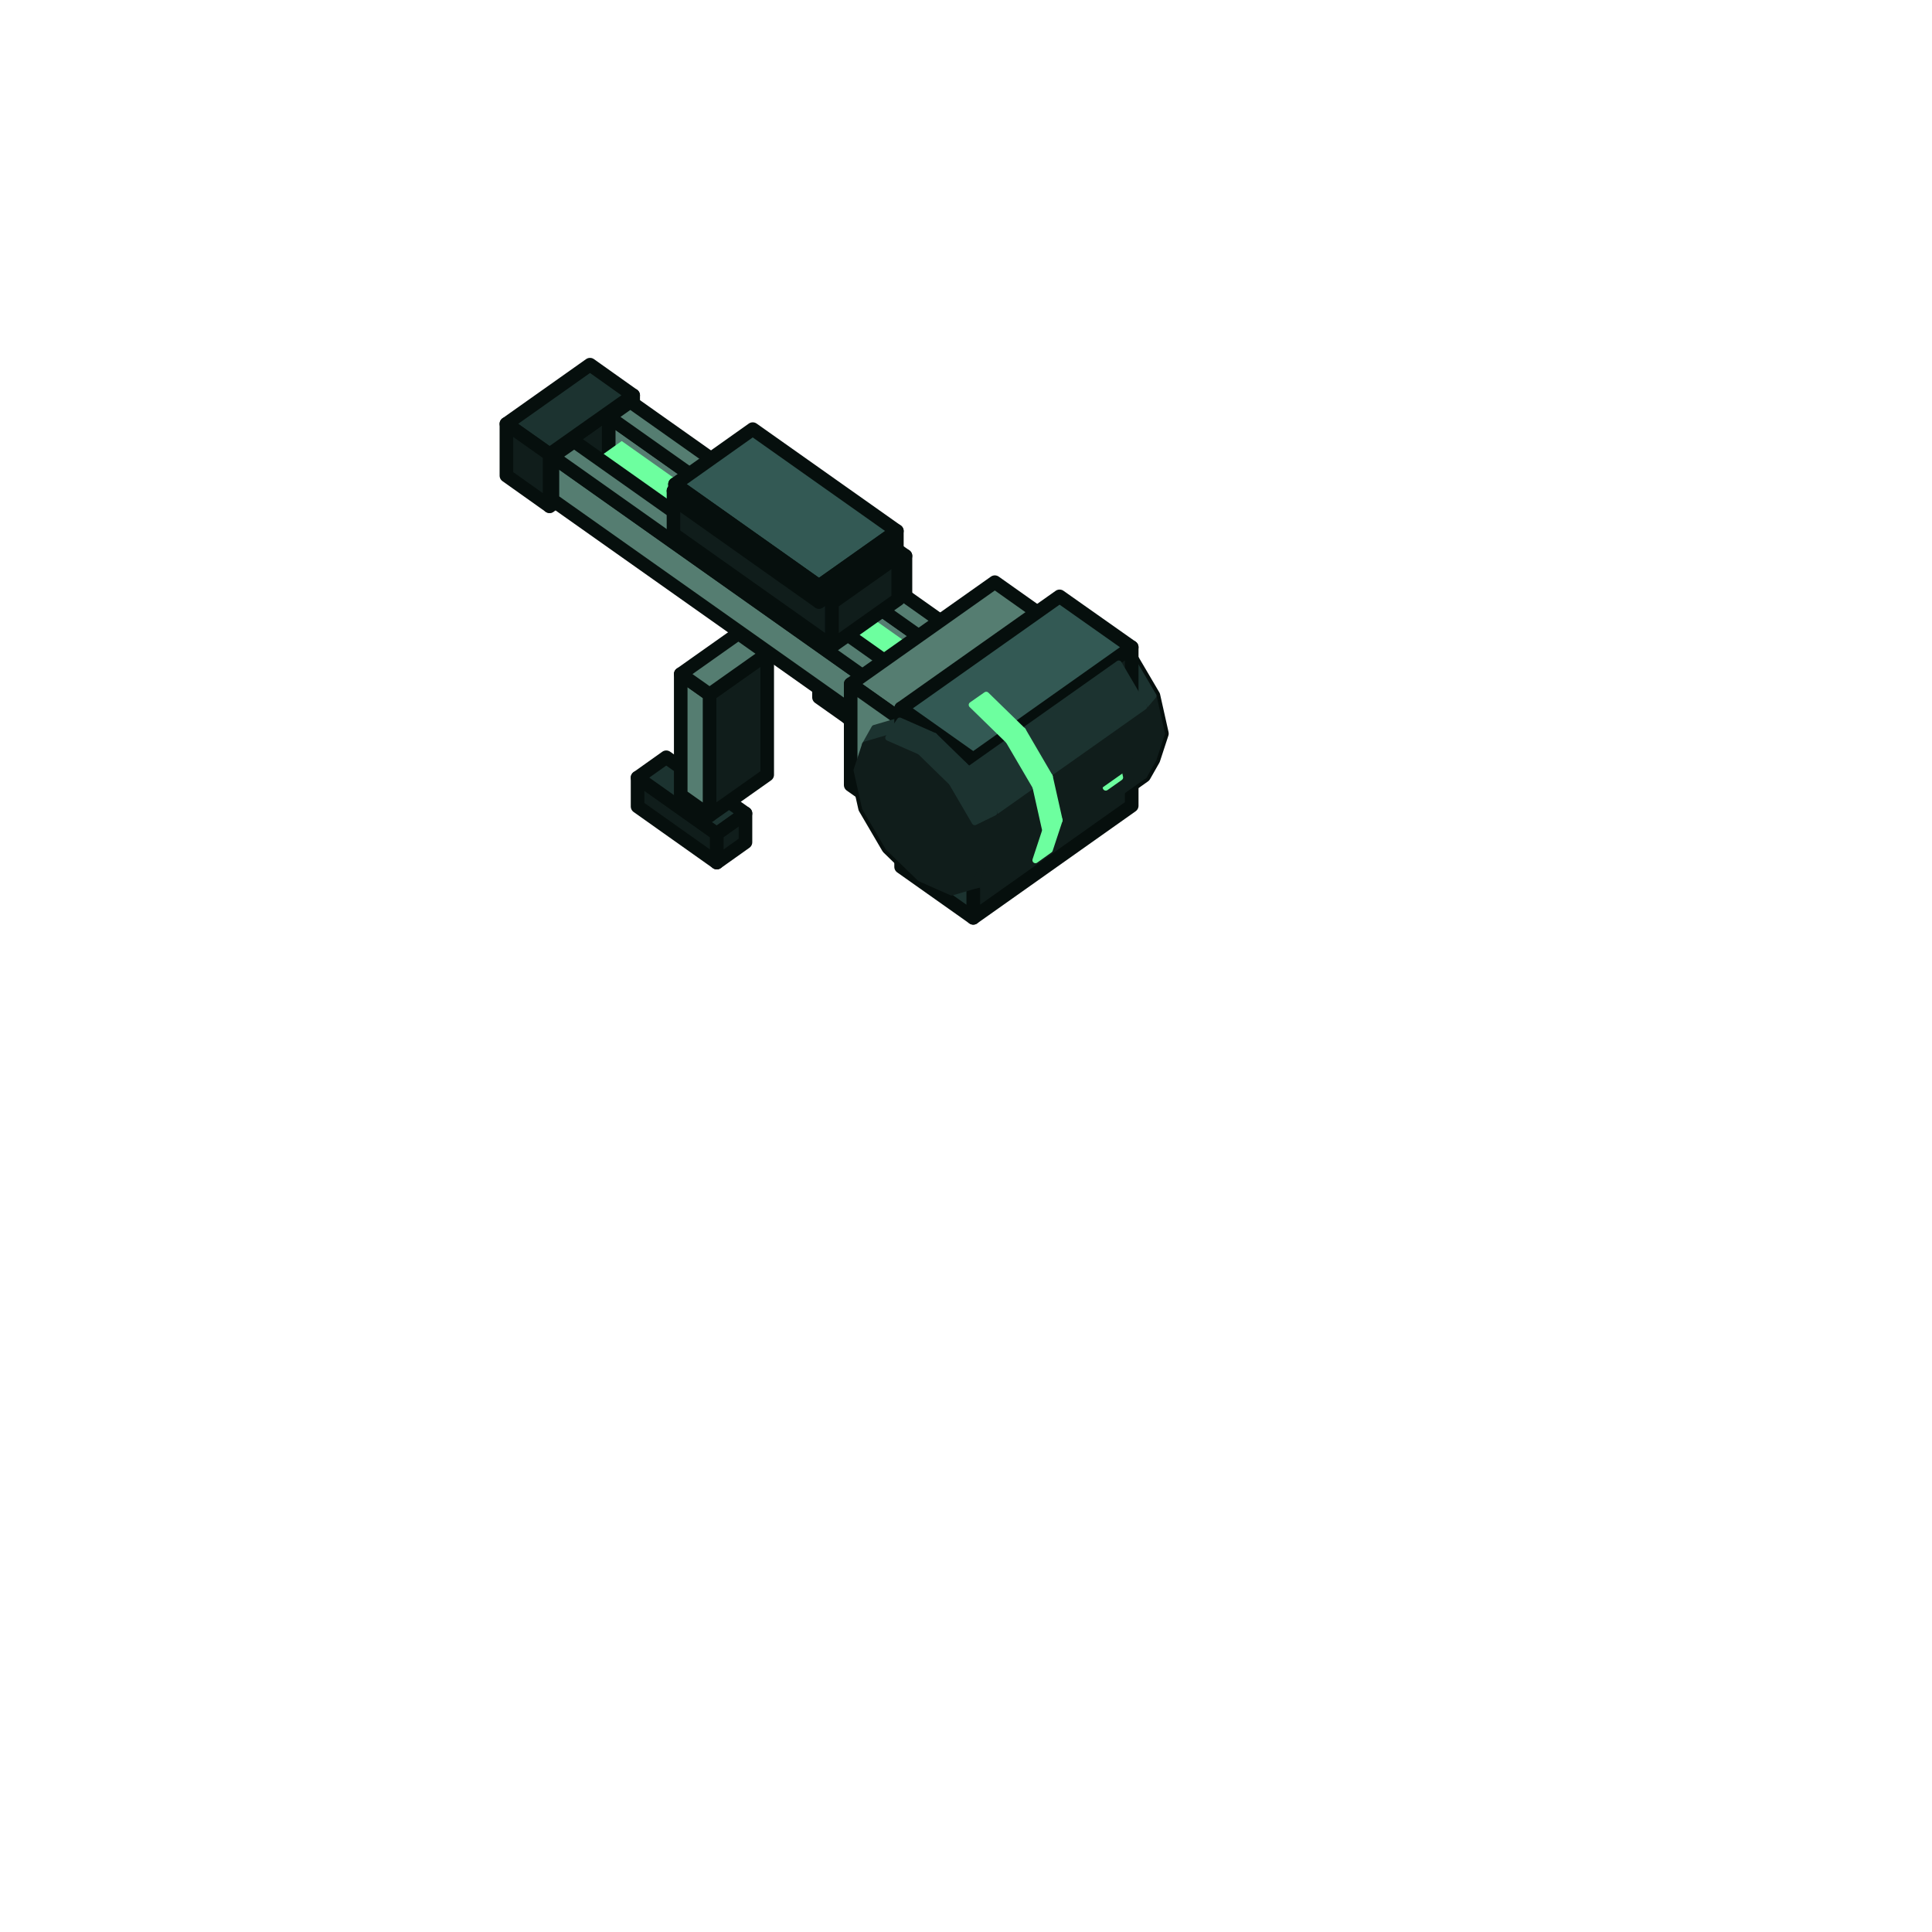
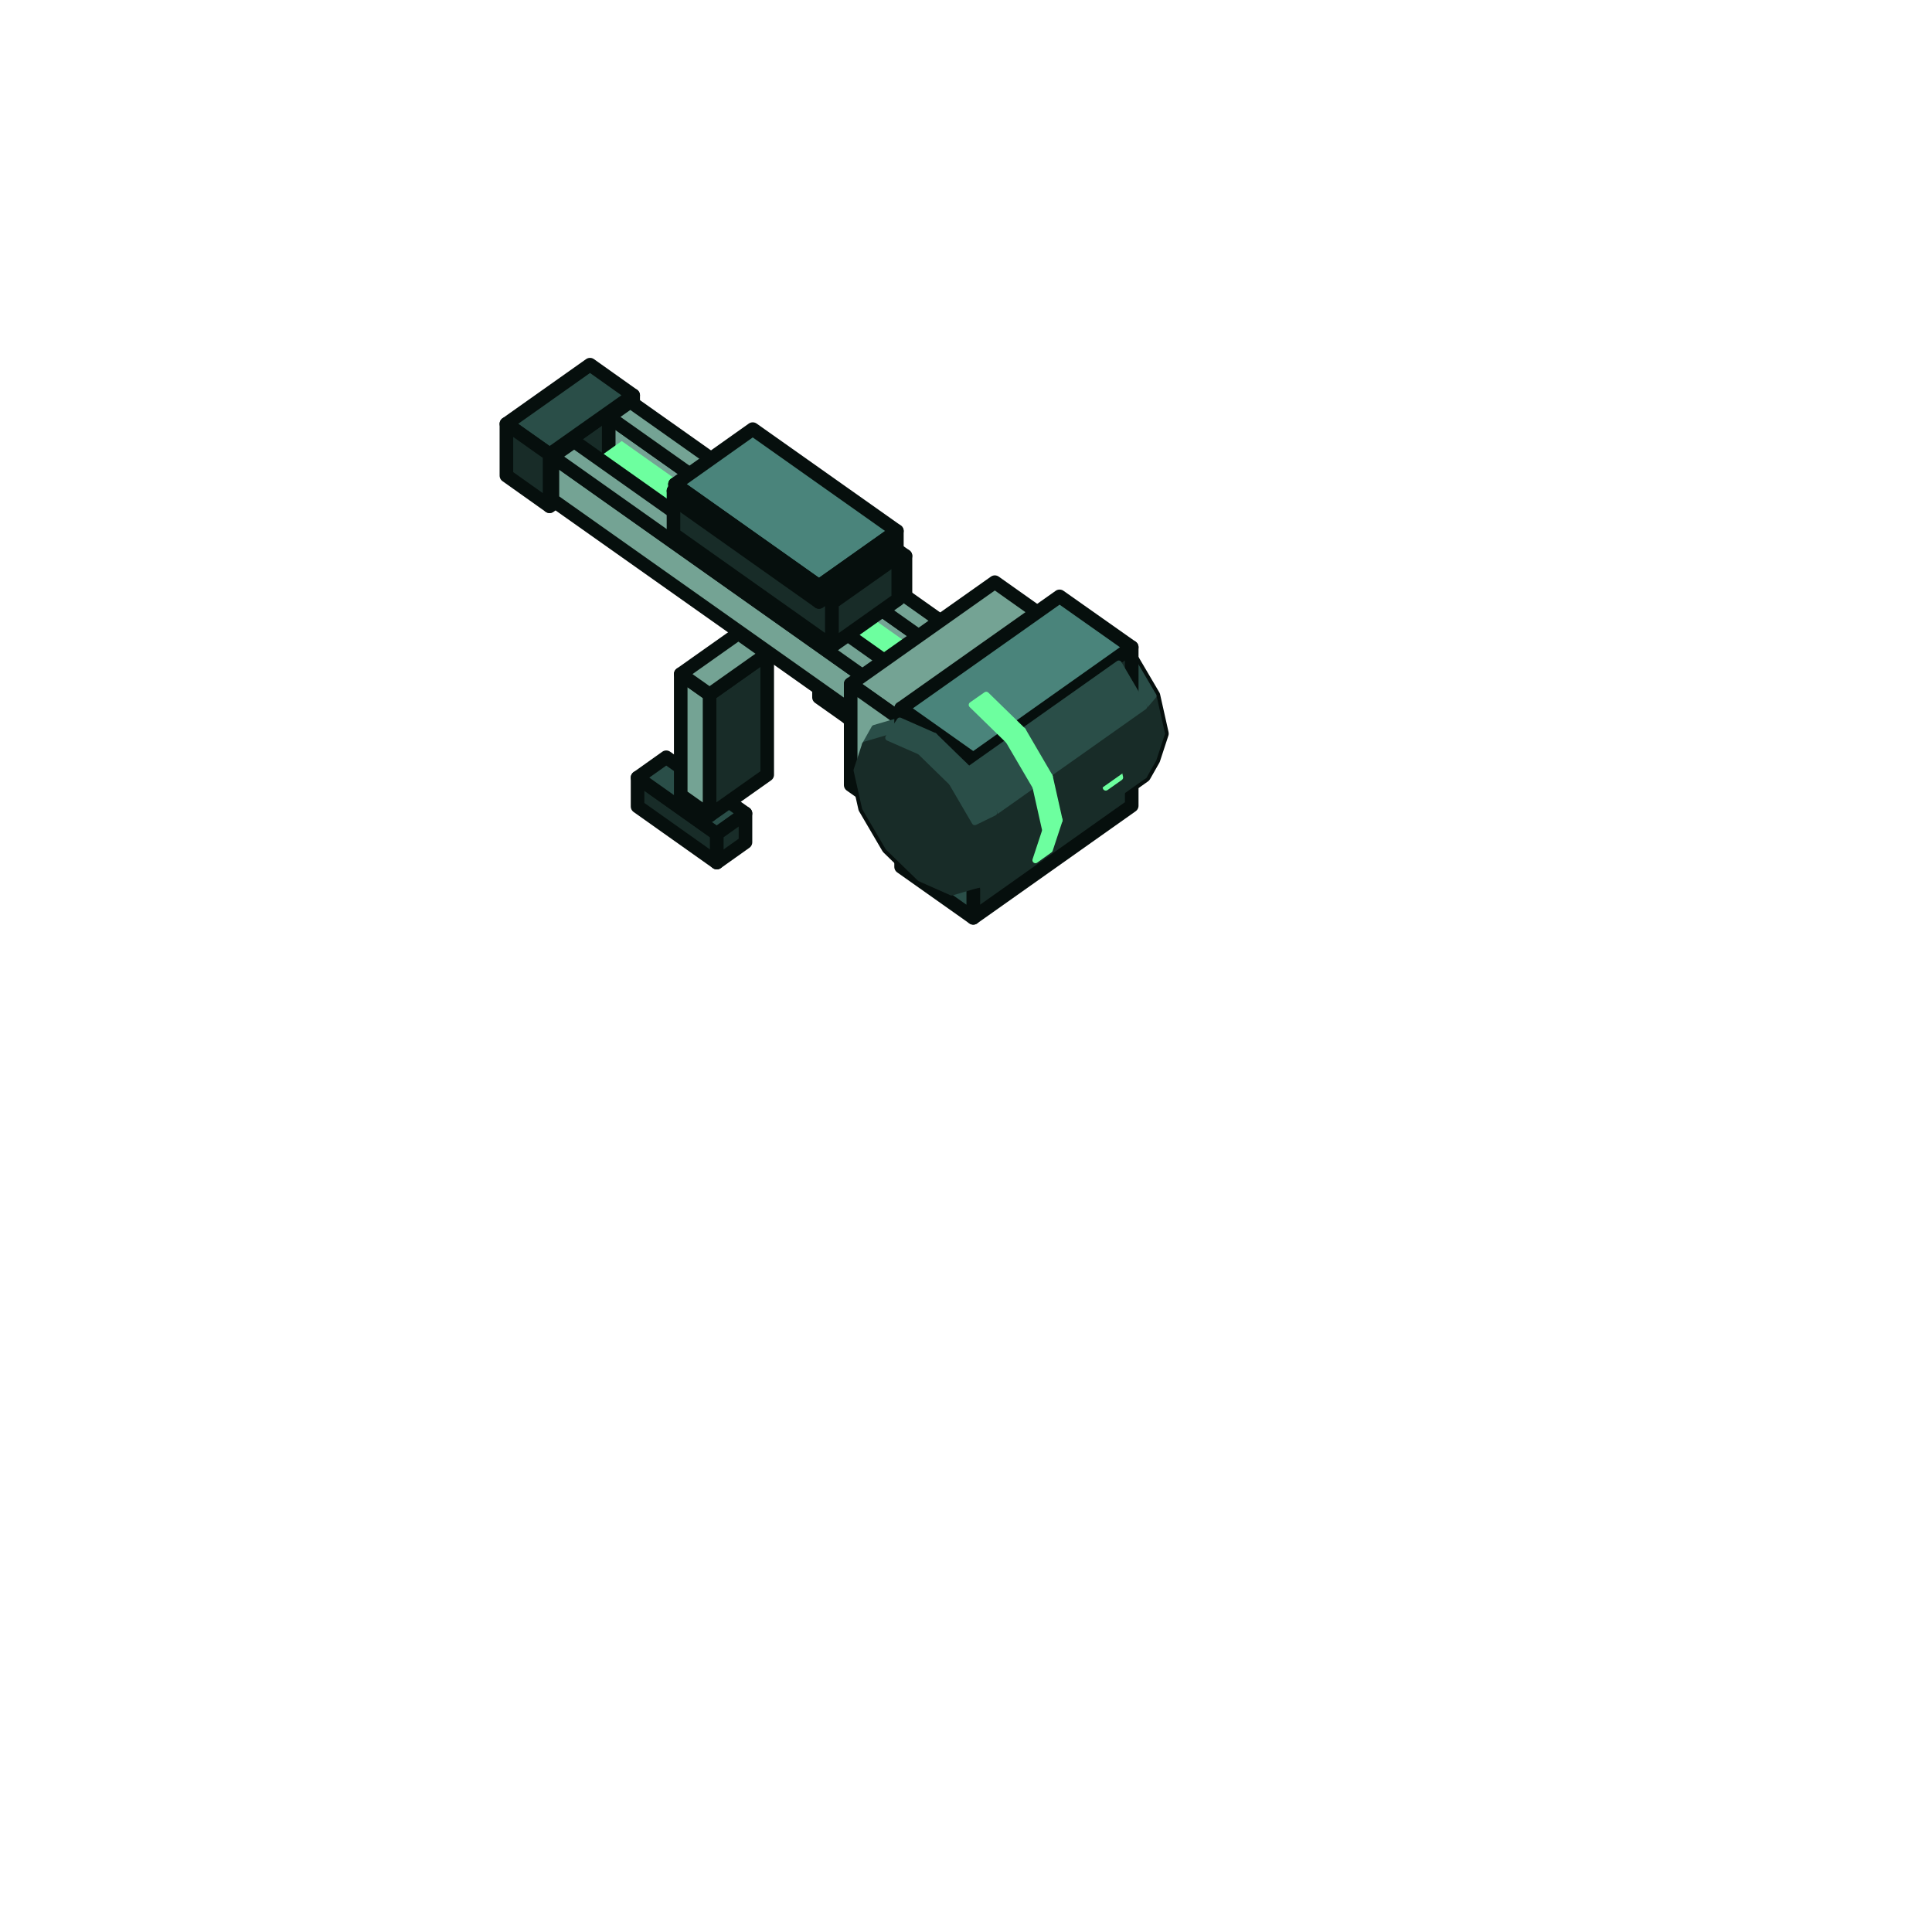
<svg xmlns="http://www.w3.org/2000/svg" viewBox="0 0 128 128" width="128" height="128" data-part-id="eq_rail_lance" data-type="equipment" data-direction="west">
  <g stroke="#060f0d" stroke-width="0.9" stroke-linejoin="round">
-     <path d="M55.22 44.25 L60.47 47.97 L60.47 46.06 L55.22 42.34 Z" fill="#101d1b" />
-     <path d="M62.38 44.71 L57.13 40.99 L55.22 42.34 L60.47 46.06 Z" fill="#1c3330" />
-     <path d="M60.47 47.97 L62.38 46.62 L62.38 44.71 L60.47 46.06 Z" fill="#101d1b" />
-     <path d="M36.41 33.54 L41.95 29.62 L41.95 26.19 L36.41 30.1 Z" fill="#101d1b" />
-     <path d="M41.95 26.19 L39.09 24.16 L33.55 28.08 L36.41 30.1 Z" fill="#1c3330" />
-     <path d="M33.55 31.51 L36.41 33.54 L36.41 30.1 L33.55 28.08 Z" fill="#101d1b" />
-     <path d="M56.17 47.55 L59.99 44.85 L59.99 36.83 L56.17 39.53 Z" fill="#101d1b" />
-     <path d="M54.26 46.2 L56.17 47.55 L56.17 39.53 L54.26 38.18 Z" fill="#557d71" />
-     <path d="M59.99 36.83 L58.08 35.48 L54.26 38.18 L56.17 39.53 Z" fill="#557d71" />
-     <path d="M40.33 30.48 L62.28 46.01 L62.28 43.14 L40.33 27.62 Z" fill="#557d71" />
-     <path d="M63.71 42.13 L41.76 26.61 L40.33 27.62 L62.28 43.14 Z" fill="#557d71" />
-     <path d="M42.24 53.43 L47.49 57.15 L47.49 55.24 L42.24 51.52 Z" fill="#101d1b" />
-     <path d="M49.39 53.89 L44.14 50.17 L42.24 51.52 L47.49 55.24 Z" fill="#1c3330" />
+     <path d="M55.22 44.25 L60.47 47.97 L60.47 46.06 L55.22 42.34 Z" fill="#182c28" />
+     <path d="M62.38 44.71 L57.13 40.99 L55.22 42.34 L60.47 46.06 Z" fill="#2a4e48" />
+     <path d="M60.47 47.97 L62.38 46.62 L62.38 44.71 L60.47 46.06 Z" fill="#182c28" />
+     <path d="M36.41 33.54 L41.95 29.62 L41.95 26.19 L36.41 30.1 Z" fill="#182c28" />
+     <path d="M41.95 26.19 L39.09 24.16 L33.55 28.08 L36.41 30.1 Z" fill="#2a4e48" />
+     <path d="M33.55 31.51 L36.41 33.54 L36.41 30.1 L33.55 28.08 Z" fill="#182c28" />
+     <path d="M56.17 47.55 L59.99 44.85 L59.99 36.83 L56.17 39.53 Z" fill="#182c28" />
+     <path d="M54.26 46.2 L56.17 47.55 L56.17 39.53 L54.26 38.18 Z" fill="#74a394" />
+     <path d="M59.99 36.83 L58.08 35.48 L54.26 38.18 L56.17 39.53 Z" fill="#74a394" />
+     <path d="M40.33 30.48 L62.28 46.01 L62.28 43.14 L40.33 27.62 Z" fill="#74a394" />
+     <path d="M63.71 42.13 L41.76 26.61 L40.33 27.62 L62.28 43.14 Z" fill="#74a394" />
+     <path d="M42.24 53.43 L47.49 57.15 L47.49 55.24 L42.24 51.52 Z" fill="#182c28" />
+     <path d="M49.39 53.89 L44.14 50.17 L42.24 51.52 L47.49 55.24 Z" fill="#2a4e48" />
    <path d="M60.28 42.72 L41.19 29.22 L39.09 30.71 L58.18 44.21 Z" fill="#6dff9f" stroke="none" />
    <path d="M39.09 31.85 L58.18 45.35 L58.18 44.21 L39.09 30.71 Z" fill="#6dff9f" stroke="none" />
-     <path d="M47.49 57.15 L49.39 55.8 L49.39 53.89 L47.49 55.24 Z" fill="#101d1b" />
-     <path d="M47.01 54.03 L50.83 51.33 L50.83 43.31 L47.01 46.01 Z" fill="#101d1b" />
-     <path d="M36.6 33.12 L58.56 48.64 L58.56 45.78 L36.6 30.25 Z" fill="#557d71" />
-     <path d="M59.99 44.76 L38.04 29.24 L36.6 30.25 L58.56 45.78 Z" fill="#557d71" />
-     <path d="M45.1 52.68 L47.01 54.03 L47.01 46.01 L45.1 44.66 Z" fill="#557d71" />
-     <path d="M50.83 43.31 L48.92 41.96 L45.1 44.66 L47.01 46.01 Z" fill="#557d71" />
-     <path d="M59.51 36.84 L49.01 29.41 L44.62 32.52 L55.12 39.94 Z" fill="#1c3330" />
-     <path d="M44.62 35.38 L55.12 42.81 L55.12 39.94 L44.62 32.52 Z" fill="#101d1b" />
-     <path d="M59.42 35.18 L49.87 28.43 L44.72 32.08 L54.26 38.83 Z" fill="#335954" />
+     <path d="M47.49 57.15 L49.39 55.8 L49.39 53.89 L47.49 55.24 Z" fill="#182c28" />
+     <path d="M47.01 54.03 L50.83 51.33 L50.83 43.31 L47.01 46.01 Z" fill="#182c28" />
+     <path d="M36.6 33.12 L58.56 48.64 L58.56 45.78 L36.6 30.25 Z" fill="#74a394" />
+     <path d="M59.99 44.76 L38.04 29.24 L36.6 30.25 L58.56 45.78 Z" fill="#74a394" />
+     <path d="M45.1 52.68 L47.01 54.03 L47.01 46.01 L45.1 44.66 Z" fill="#74a394" />
+     <path d="M50.83 43.31 L48.92 41.96 L45.1 44.66 L47.01 46.01 Z" fill="#74a394" />
+     <path d="M59.51 36.84 L49.01 29.41 L44.62 32.52 L55.12 39.94 Z" fill="#2a4e48" />
+     <path d="M44.62 35.38 L55.12 42.81 L55.12 39.94 L44.62 32.52 Z" fill="#182c28" />
+     <path d="M59.42 35.18 L49.87 28.43 L44.72 32.08 L54.26 38.83 Z" fill="#4a847b" />
    <path d="M58.18 45.35 L60.28 43.87 L60.28 42.72 L58.18 44.21 Z" fill="#6dff9f" stroke="none" />
-     <path d="M62.28 46.01 L63.71 45.0 L63.71 42.13 L62.28 43.14 Z" fill="#101d1b" />
-     <path d="M44.72 33.13 L54.26 39.88 L54.26 38.83 L44.72 32.08 Z" fill="#335954" />
-     <path d="M55.12 42.81 L59.51 39.7 L59.51 36.84 L55.12 39.94 Z" fill="#101d1b" />
-     <path d="M54.26 39.88 L59.42 36.23 L59.42 35.18 L54.26 38.83 Z" fill="#1c3330" />
-     <path d="M58.56 48.64 L59.99 47.63 L59.99 44.76 L58.56 45.78 Z" fill="#101d1b" />
+     <path d="M62.28 46.01 L63.71 45.0 L63.71 42.13 L62.28 43.14 Z" fill="#182c28" />
+     <path d="M44.72 33.13 L54.26 39.88 L54.26 38.83 L44.72 32.08 Z" fill="#4a847b" />
+     <path d="M55.12 42.81 L59.51 39.7 L59.51 36.84 L55.12 39.94 Z" fill="#182c28" />
+     <path d="M54.26 39.88 L59.42 36.23 L59.42 35.18 L54.26 38.83 Z" fill="#2a4e48" />
+     <path d="M58.56 48.64 L59.99 47.63 L59.99 44.76 L58.56 45.78 Z" fill="#182c28" />
    <path d="M56.75 51.03 L57.31 49.33 L57.93 48.23 L67.86 41.21 L69.54 40.72 L70.68 40.51 L72.78 41.43 L74.88 43.48 L76.42 46.1 L76.98 48.6 L76.42 50.31 L75.8 51.4 L65.87 58.42 L64.19 58.92 L63.05 59.13 L60.95 58.2 L58.85 56.16 L57.31 53.53 Z" fill="none" />
-     <path d="M70.68 40.51 L72.78 41.43 L71.83 41.73 L69.54 40.72 Z" fill="#1c3330" stroke="#1c3330" stroke-width="0.4" />
-     <path d="M76.98 48.6 L76.42 50.31 L75.8 51.4 L76.41 49.55 Z" fill="#101d1b" stroke="#101d1b" stroke-width="0.4" />
-     <path d="M72.78 41.43 L74.88 43.48 L74.12 43.96 L71.83 41.73 Z" fill="#1c3330" stroke="#1c3330" stroke-width="0.4" />
-     <path d="M76.42 46.1 L76.98 48.6 L76.41 49.55 L75.8 46.82 Z" fill="#101d1b" stroke="#101d1b" stroke-width="0.4" />
-     <path d="M74.88 43.48 L76.42 46.1 L75.8 46.82 L74.12 43.96 Z" fill="#1c3330" stroke="#1c3330" stroke-width="0.4" />
+     <path d="M70.68 40.51 L72.78 41.43 L71.83 41.73 L69.54 40.72 Z" fill="#2a4e48" stroke="#2a4e48" stroke-width="0.4" />
+     <path d="M76.98 48.6 L76.42 50.31 L75.8 51.4 L76.41 49.55 Z" fill="#182c28" stroke="#182c28" stroke-width="0.4" />
+     <path d="M72.78 41.43 L74.88 43.48 L74.12 43.96 L71.83 41.73 Z" fill="#2a4e48" stroke="#2a4e48" stroke-width="0.4" />
+     <path d="M76.42 46.1 L76.98 48.6 L76.41 49.55 L75.8 46.82 Z" fill="#182c28" stroke="#182c28" stroke-width="0.4" />
+     <path d="M74.88 43.48 L76.42 46.1 L75.8 46.82 L74.12 43.96 Z" fill="#2a4e48" stroke="#2a4e48" stroke-width="0.4" />
    <path d="M66.91 42.13 L69.35 43.19 L68.39 43.87 L65.96 42.8 Z" fill="#6dff9f" stroke="#6dff9f" stroke-width="0.4" />
    <path d="M74.21 51.51 L73.56 53.48 L72.61 54.15 L73.26 52.18 Z" fill="#6dff9f" stroke="#6dff9f" stroke-width="0.4" />
-     <path d="M63.05 56.73 L72.59 49.98 L72.59 43.3 L63.05 50.05 Z" fill="#101d1b" />
-     <path d="M72.59 43.3 L65.91 38.57 L56.36 45.32 L63.05 50.05 Z" fill="#557d71" />
-     <path d="M56.36 52.01 L63.05 56.73 L63.05 50.05 L56.36 45.32 Z" fill="#557d71" />
-     <path d="M64.48 60.81 L74.98 53.38 L74.98 42.88 L64.48 50.31 Z" fill="#101d1b" />
-     <path d="M69.54 40.72 L71.83 41.73 L61.9 48.75 L59.61 47.74 Z" fill="#1c3330" stroke="#1c3330" stroke-width="0.4" />
-     <path d="M76.41 49.55 L75.8 51.4 L65.87 58.42 L66.48 56.57 Z" fill="#101d1b" stroke="#101d1b" stroke-width="0.4" />
+     <path d="M63.05 56.73 L72.59 49.98 L72.59 43.3 L63.05 50.05 Z" fill="#182c28" />
+     <path d="M72.59 43.3 L65.91 38.57 L56.36 45.32 L63.05 50.05 Z" fill="#74a394" />
+     <path d="M56.36 52.01 L63.05 56.73 L63.05 50.05 L56.36 45.32 Z" fill="#74a394" />
+     <path d="M64.48 60.81 L74.98 53.38 L74.98 42.88 L64.48 50.31 Z" fill="#182c28" />
+     <path d="M69.54 40.72 L71.83 41.73 L61.9 48.75 L59.61 47.74 Z" fill="#2a4e48" stroke="#2a4e48" stroke-width="0.4" />
+     <path d="M76.41 49.55 L75.8 51.4 L65.87 58.42 L66.48 56.57 Z" fill="#182c28" stroke="#182c28" stroke-width="0.4" />
    <path d="M69.35 43.19 L71.78 45.57 L70.83 46.24 L68.39 43.87 Z" fill="#6dff9f" stroke="#6dff9f" stroke-width="0.4" />
    <path d="M73.56 48.61 L74.21 51.51 L73.26 52.18 L72.61 49.29 Z" fill="#6dff9f" stroke="#6dff9f" stroke-width="0.4" />
    <path d="M71.78 45.57 L73.56 48.61 L72.61 49.29 L70.83 46.24 Z" fill="#6dff9f" stroke="#6dff9f" stroke-width="0.4" />
    <path d="M62.9 44.96 L65.34 46.03 L64.38 46.7 L61.95 45.64 Z" fill="#6dff9f" stroke="#6dff9f" stroke-width="0.4" />
    <path d="M70.2 54.34 L69.55 56.31 L68.6 56.99 L69.25 55.02 Z" fill="#6dff9f" stroke="#6dff9f" stroke-width="0.4" />
-     <path d="M71.83 41.73 L74.12 43.96 L64.19 50.98 L61.9 48.75 Z" fill="#1c3330" stroke="#1c3330" stroke-width="0.4" />
-     <path d="M75.8 46.82 L76.41 49.55 L66.48 56.57 L65.87 53.84 Z" fill="#101d1b" stroke="#101d1b" stroke-width="0.4" />
-     <path d="M57.93 48.23 L59.61 47.74 L58.85 48.88 L57.31 49.33 Z" fill="#1c3330" stroke="#1c3330" stroke-width="0.4" />
-     <path d="M65.87 58.42 L64.19 58.92 L63.05 59.13 L64.58 58.68 Z" fill="#101d1b" stroke="#101d1b" stroke-width="0.4" />
-     <path d="M59.7 57.43 L64.48 60.81 L64.48 50.31 L59.7 46.93 Z" fill="#1c3330" />
-     <path d="M74.98 42.88 L70.2 39.51 L59.7 46.93 L64.48 50.31 Z" fill="#335954" />
-     <path d="M56.75 51.03 L57.31 49.33 L58.85 48.88 L60.95 49.8 L63.05 51.85 L64.58 54.47 L65.15 56.97 L64.58 58.68 L63.05 59.13 L60.95 58.2 L58.85 56.16 L57.31 53.53 Z" fill="#101d1b" stroke="#101d1b" stroke-width="0.4" />
-     <path d="M74.12 43.96 L75.8 46.82 L65.87 53.84 L64.19 50.98 Z" fill="#1c3330" stroke="#1c3330" stroke-width="0.4" />
+     <path d="M71.83 41.73 L74.12 43.96 L64.19 50.98 L61.9 48.75 Z" fill="#2a4e48" stroke="#2a4e48" stroke-width="0.4" />
+     <path d="M75.8 46.82 L76.41 49.55 L66.48 56.57 L65.87 53.84 Z" fill="#182c28" stroke="#182c28" stroke-width="0.4" />
+     <path d="M57.93 48.23 L59.61 47.74 L58.85 48.88 L57.31 49.33 Z" fill="#2a4e48" stroke="#2a4e48" stroke-width="0.4" />
+     <path d="M65.87 58.42 L64.19 58.92 L63.05 59.13 L64.58 58.68 Z" fill="#182c28" stroke="#182c28" stroke-width="0.4" />
+     <path d="M59.7 57.43 L64.48 60.81 L64.48 50.31 L59.7 46.93 Z" fill="#2a4e48" />
+     <path d="M74.98 42.88 L70.2 39.51 L59.7 46.93 L64.48 50.31 Z" fill="#4a847b" />
+     <path d="M56.75 51.03 L57.31 49.33 L58.85 48.88 L60.95 49.8 L63.05 51.85 L64.58 54.47 L65.15 56.97 L64.58 58.68 L63.05 59.13 L60.95 58.2 L58.85 56.16 L57.31 53.53 Z" fill="#182c28" stroke="#182c28" stroke-width="0.4" />
+     <path d="M74.12 43.96 L75.8 46.82 L65.87 53.84 L64.19 50.98 Z" fill="#2a4e48" stroke="#2a4e48" stroke-width="0.4" />
+     <path d="M65.34 46.03 L67.77 48.4 L66.82 49.08 L64.38 46.7 Z" fill="#6dff9f" stroke="#6dff9f" stroke-width="0.4" />
    <path d="M69.55 51.45 L70.2 54.34 L69.25 55.02 L68.6 52.12 Z" fill="#6dff9f" stroke="#6dff9f" stroke-width="0.4" />
-     <path d="M65.34 46.03 L67.77 48.4 L66.82 49.08 L64.38 46.7 Z" fill="#6dff9f" stroke="#6dff9f" stroke-width="0.4" />
-     <path d="M59.61 47.74 L61.9 48.75 L60.95 49.8 L58.85 48.88 Z" fill="#1c3330" stroke="#1c3330" stroke-width="0.4" />
-     <path d="M66.48 56.57 L65.87 58.42 L64.58 58.68 L65.15 56.97 Z" fill="#101d1b" stroke="#101d1b" stroke-width="0.4" />
+     <path d="M59.61 47.74 L61.9 48.75 L60.95 49.8 L58.85 48.88 Z" fill="#2a4e48" stroke="#2a4e48" stroke-width="0.4" />
+     <path d="M66.48 56.57 L65.87 58.42 L64.58 58.68 L65.15 56.97 Z" fill="#182c28" stroke="#182c28" stroke-width="0.4" />
    <path d="M67.77 48.4 L69.55 51.45 L68.6 52.12 L66.82 49.08 Z" fill="#6dff9f" stroke="#6dff9f" stroke-width="0.4" />
-     <path d="M61.9 48.75 L64.19 50.98 L63.05 51.85 L60.95 49.8 Z" fill="#1c3330" stroke="#1c3330" stroke-width="0.4" />
-     <path d="M65.87 53.84 L66.48 56.57 L65.15 56.97 L64.58 54.47 Z" fill="#101d1b" stroke="#101d1b" stroke-width="0.4" />
-     <path d="M64.19 50.98 L65.87 53.84 L64.58 54.47 L63.05 51.85 Z" fill="#1c3330" stroke="#1c3330" stroke-width="0.4" />
+     <path d="M61.9 48.75 L64.19 50.98 L63.05 51.85 L60.95 49.8 Z" fill="#2a4e48" stroke="#2a4e48" stroke-width="0.4" />
+     <path d="M65.87 53.84 L66.48 56.57 L65.15 56.97 L64.58 54.47 Z" fill="#182c28" stroke="#182c28" stroke-width="0.4" />
+     <path d="M64.19 50.98 L65.87 53.84 L64.58 54.47 L63.05 51.85 Z" fill="#2a4e48" stroke="#2a4e48" stroke-width="0.4" />
  </g>
</svg>
